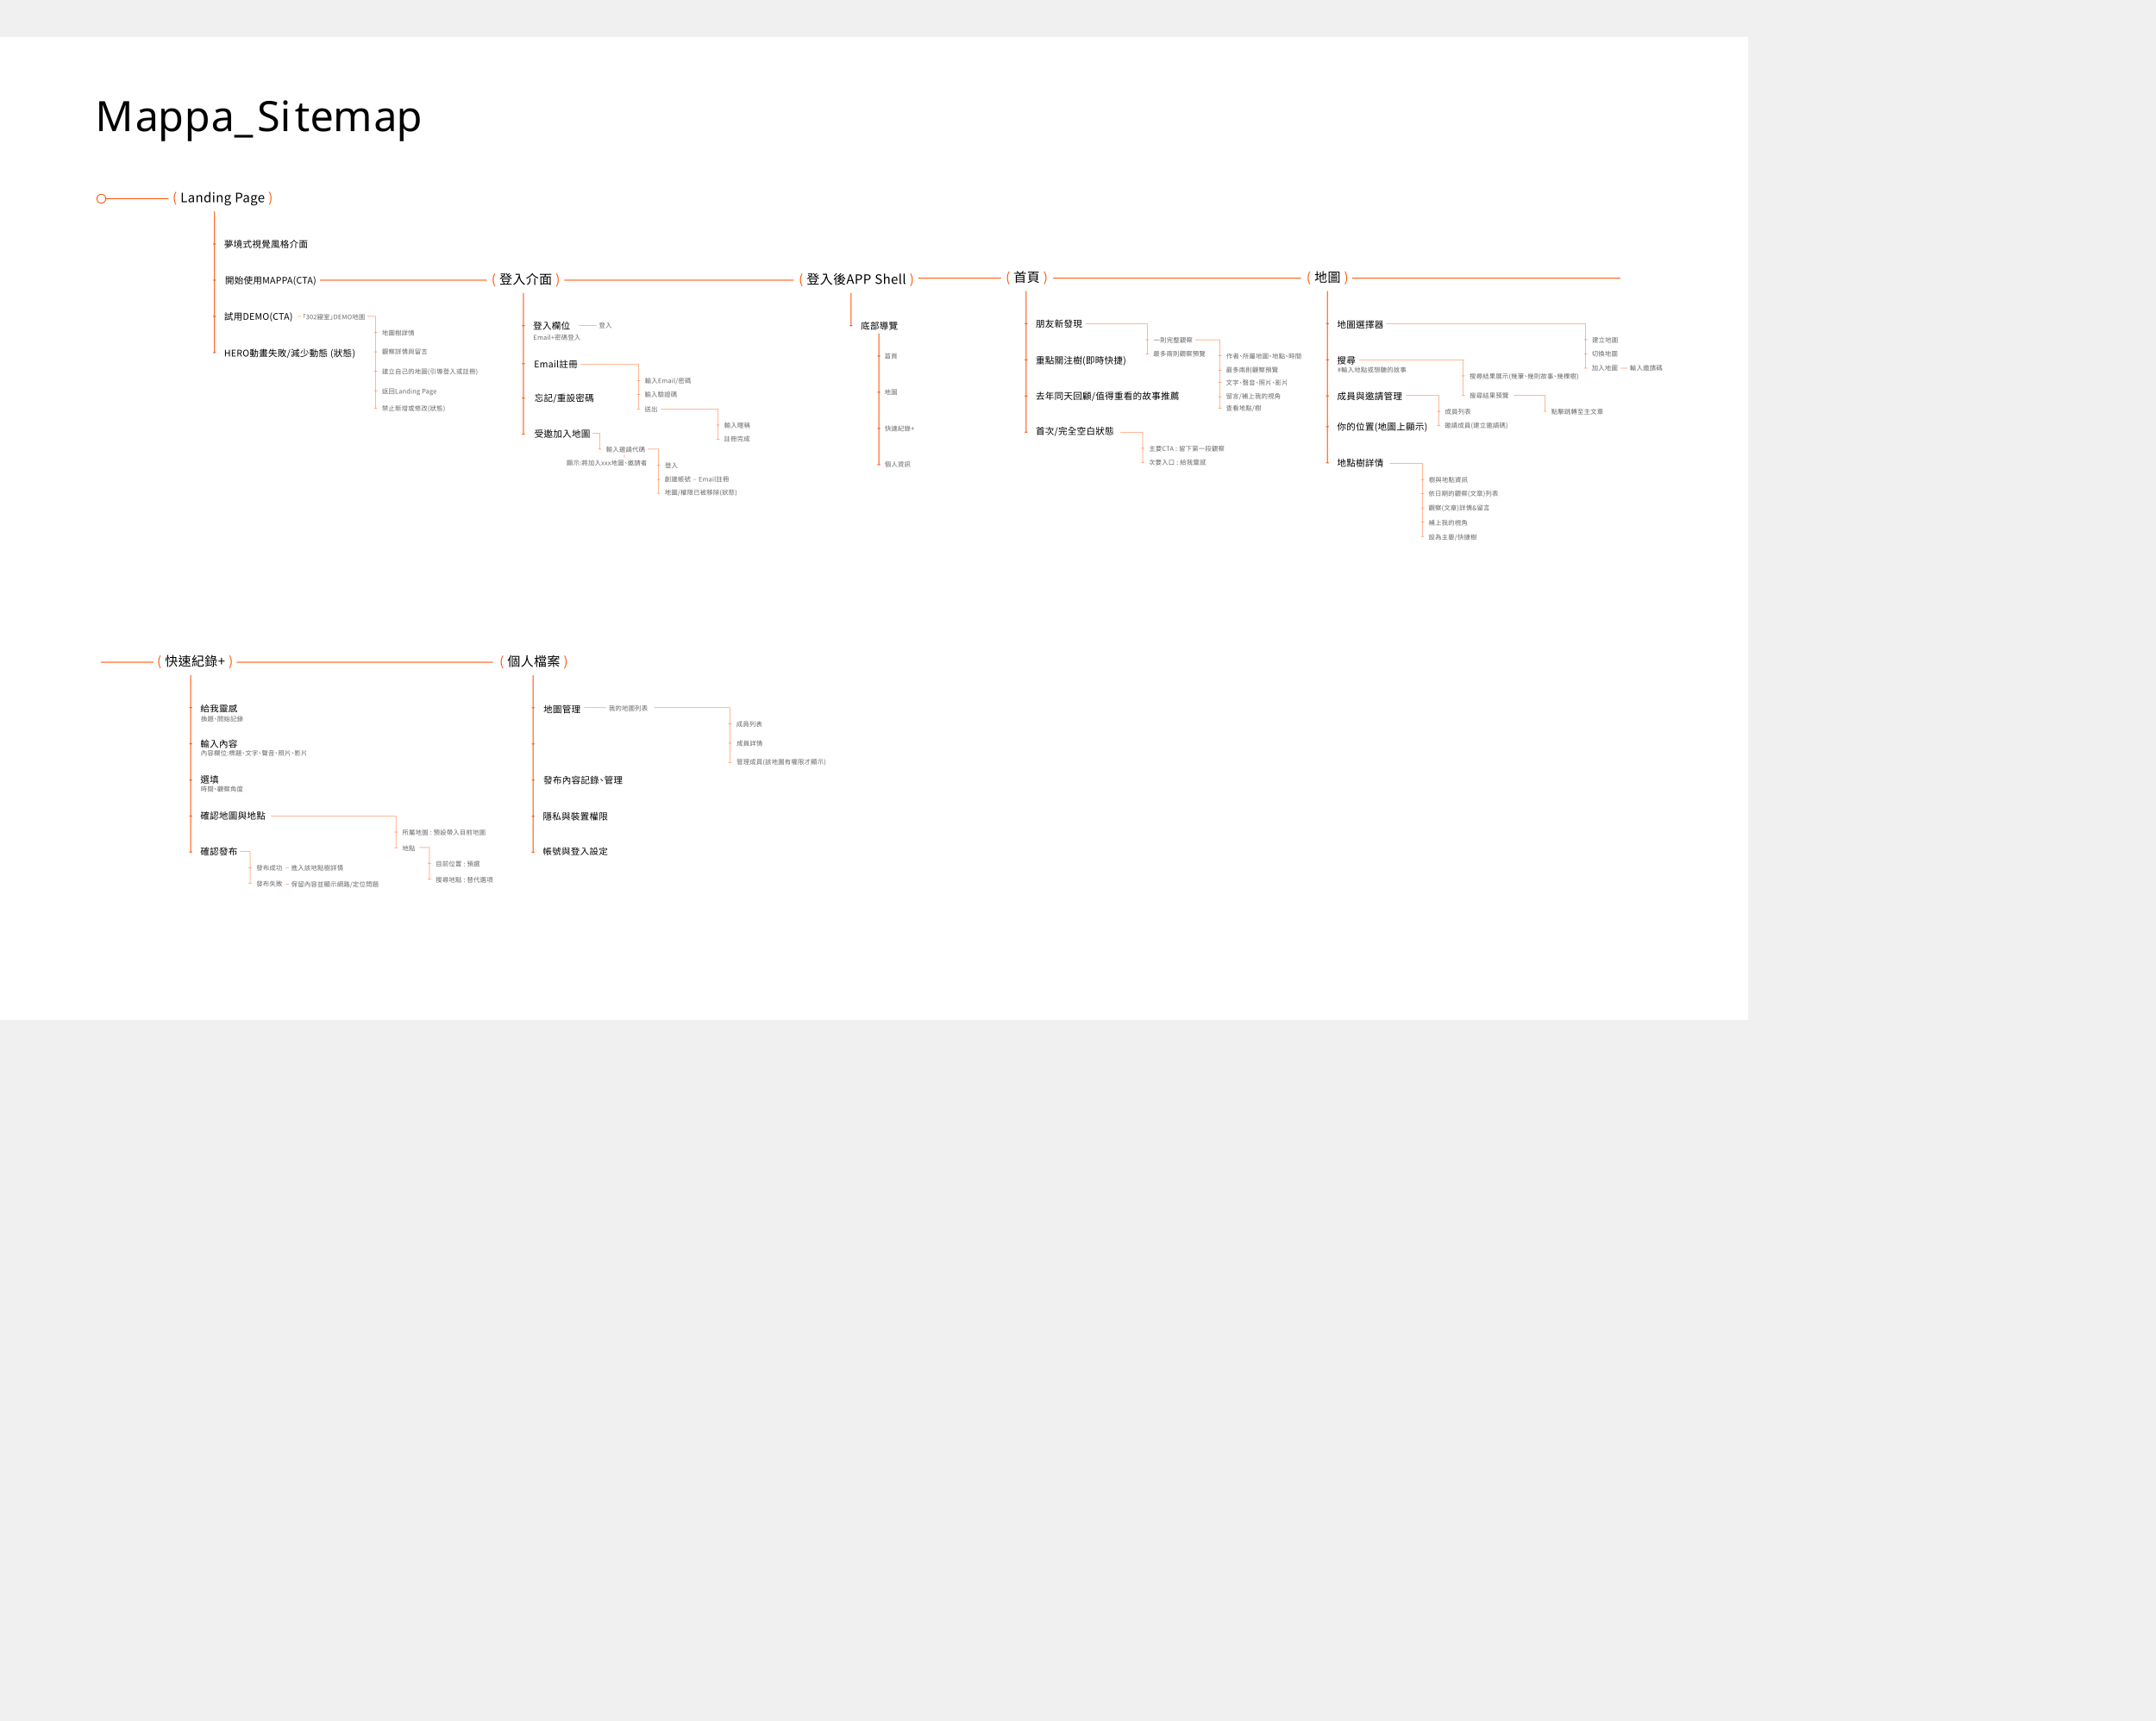
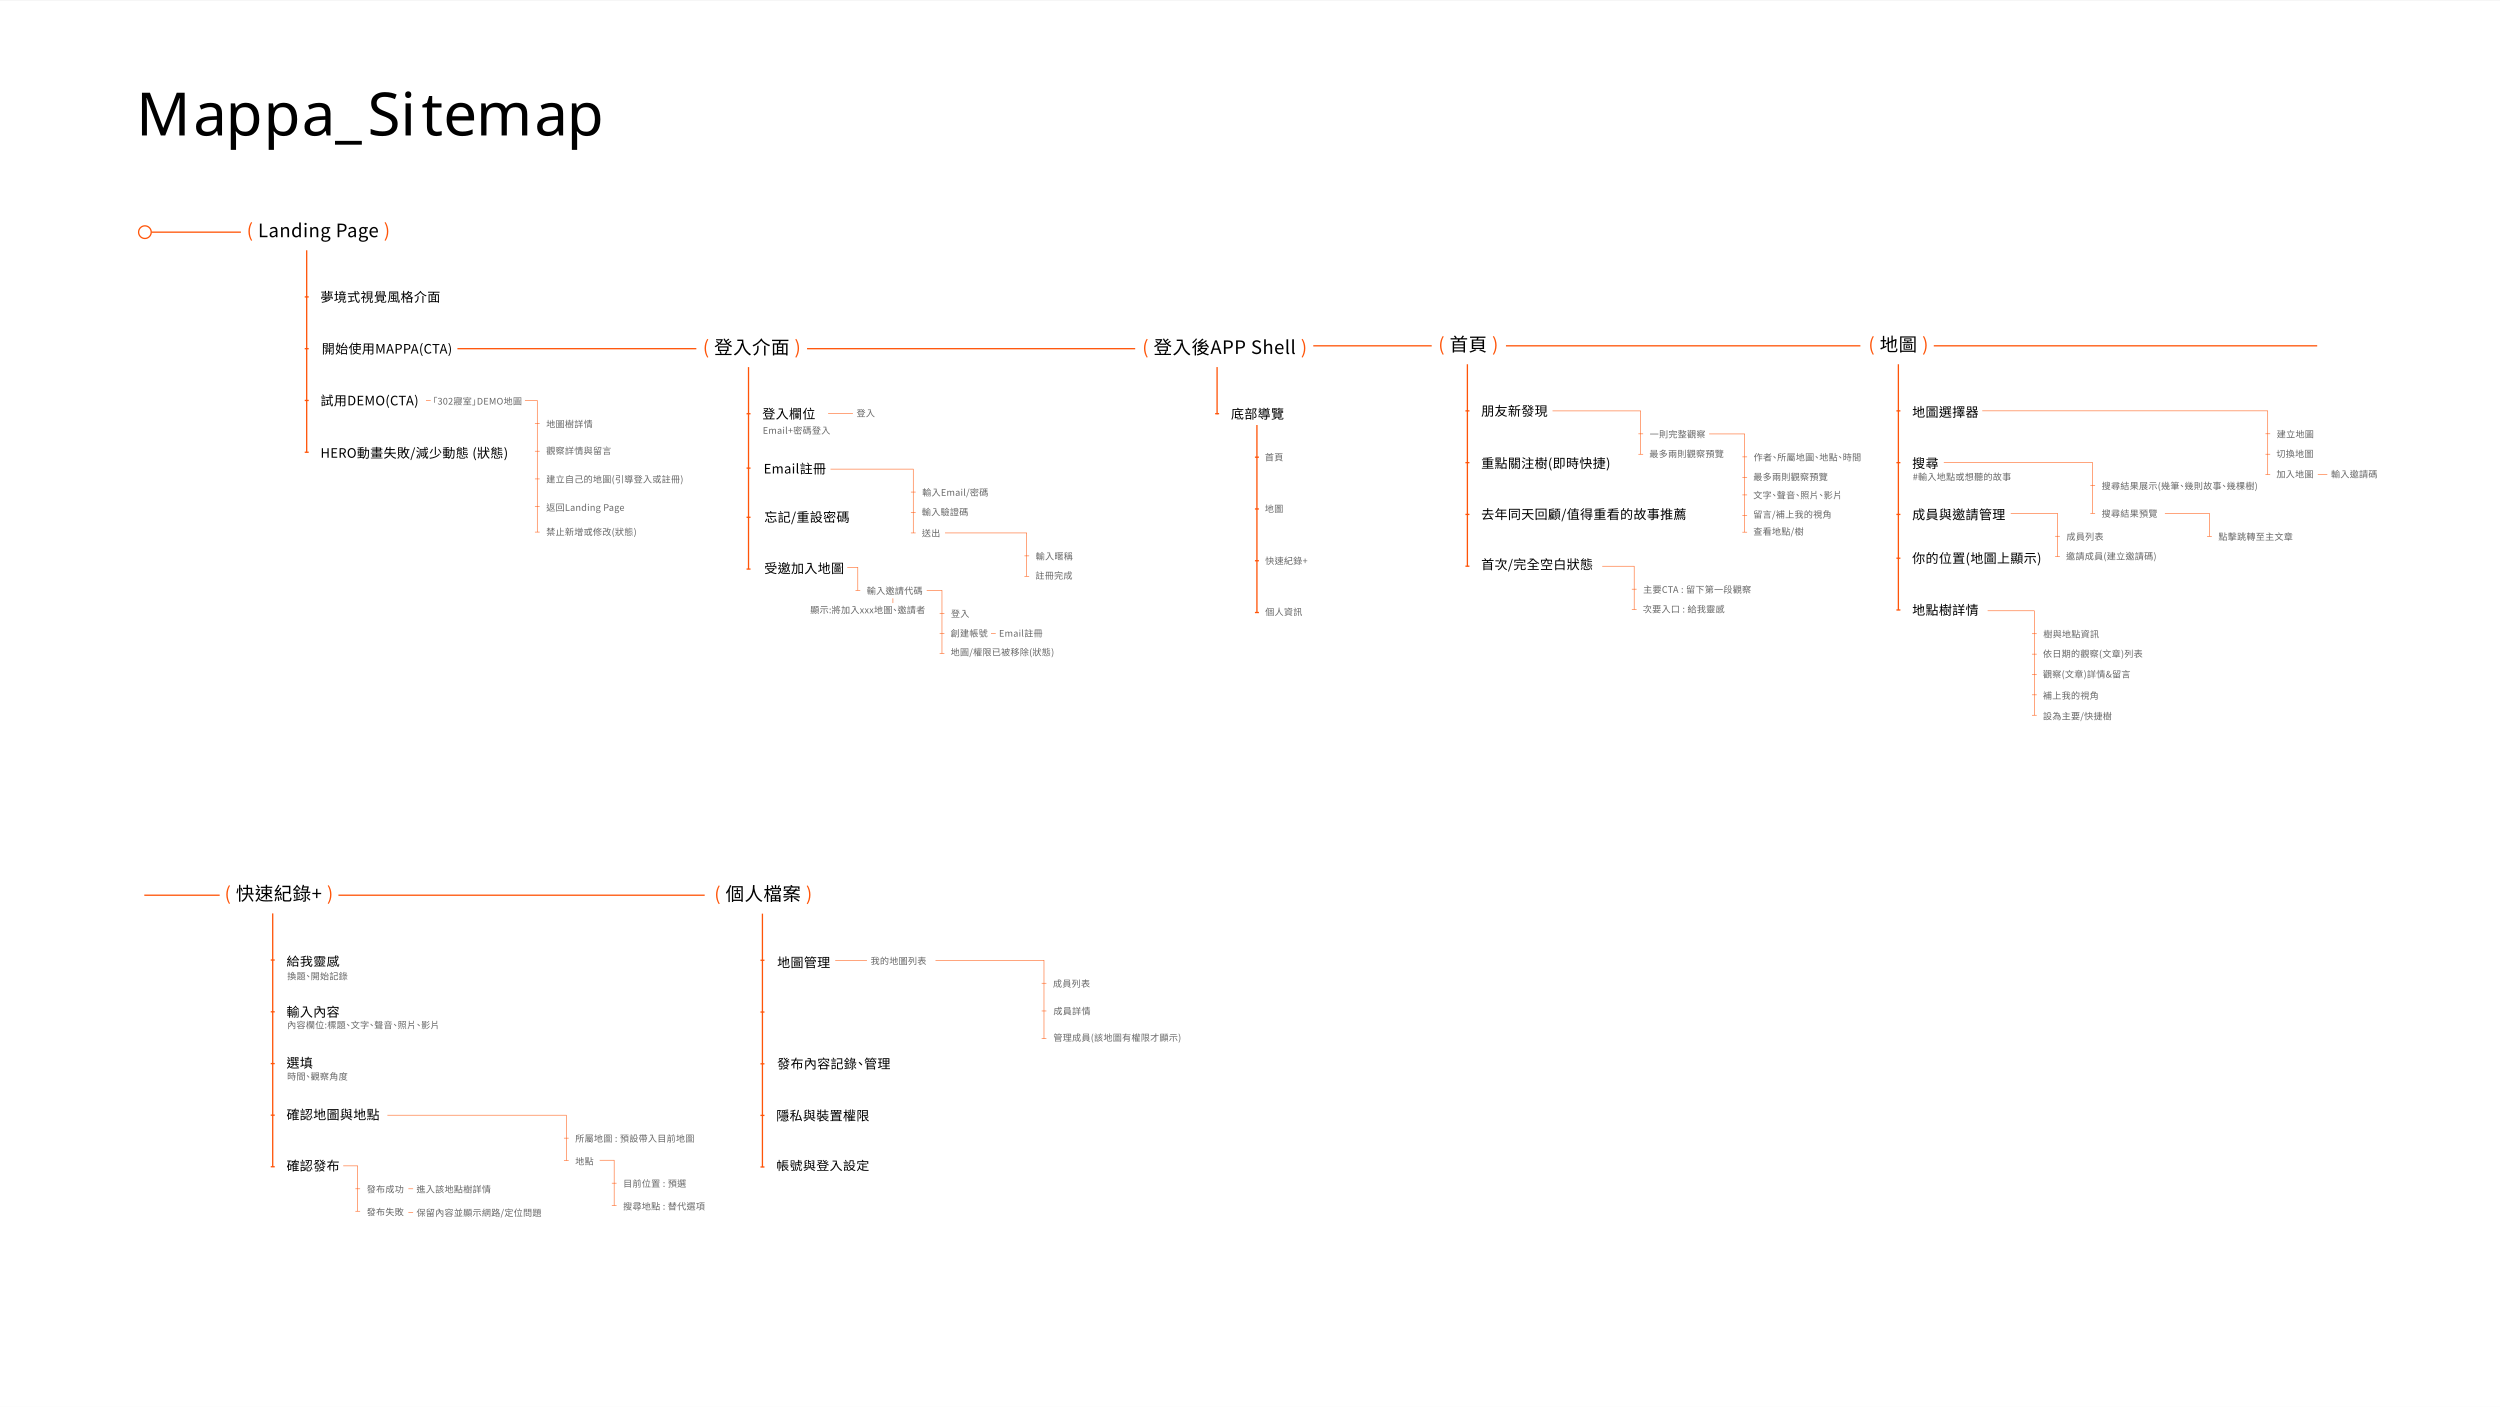
- <svg xmlns="http://www.w3.org/2000/svg" viewBox="0 0 2367.979 1890.383">
+ <svg xmlns="http://www.w3.org/2000/svg" viewBox="0 40 1920 1080">
  <g id="_圖層_2" data-name="圖層 2">
    <rect y="40.447" width="1920" height="1080" fill="#fff" />
  </g>
  <g id="_圖層_1" data-name="圖層 1">
    <text transform="translate(104.556 144.046)" font-family="NotoSerifTC-Regular, 'Noto Serif TC'" font-size="46" font-variation-settings="'wght' 400">
      <tspan x="0" y="0" letter-spacing="-.021em">M</tspan>
      <tspan x="43.884" y="0" letter-spacing="-.016em">a</tspan>
      <tspan x="68.77" y="0" letter-spacing="-.005em">p</tspan>
      <tspan x="97.888" y="0" letter-spacing="0em">p</tspan>
      <tspan x="127.189" y="0">a</tspan>
      <tspan x="152.811" y="0" letter-spacing="-.021em">_</tspan>
      <tspan x="177.743" y="0" letter-spacing="0em">Si</tspan>
      <tspan x="219.095" y="0" letter-spacing="0em">t</tspan>
      <tspan x="235.931" y="0">e</tspan>
      <tspan x="261.093" y="0" letter-spacing="0em">m</tspan>
      <tspan x="305.851" y="0" letter-spacing="-.016em">a</tspan>
      <tspan x="330.737" y="0">p</tspan>
    </text>
    <line x1="116.372" y1="218.298" x2="185" y2="218.298" fill="none" stroke="#ff5408" stroke-miterlimit="10" />
    <line x1="619.803" y1="307.79" x2="871.825" y2="307.79" fill="none" stroke="#ff5408" stroke-miterlimit="10" />
    <line x1="351.298" y1="307.79" x2="534.787" y2="307.79" fill="none" stroke="#ff5408" stroke-miterlimit="10" />
    <line x1="574.864" y1="321.939" x2="574.864" y2="477.045" fill="none" stroke="#ff5408" stroke-miterlimit="10" />
    <circle cx="111.293" cy="218.298" r="4.851" fill="none" stroke="#ff5408" stroke-miterlimit="10" />
    <text transform="translate(539.804 311.877)" font-family="NotoSansCJKtc-Regular-B5pc-H, 'Noto Sans CJK TC'" font-size="14.185">
      <tspan x="0" y="0" fill="#ff5408" letter-spacing=".025em">( </tspan>
      <tspan x="8.681" y="0" letter-spacing=".025em">登入介面 </tspan>
      <tspan x="70.369" y="0" fill="#ff5408" letter-spacing=".025em">)</tspan>
    </text>
    <text transform="translate(1104.615 309.676)" font-family="NotoSansCJKtc-Regular-B5pc-H, 'Noto Sans CJK TC'" font-size="14.185">
      <tspan x="0" y="0" fill="#ff5408" letter-spacing=".025em">( </tspan>
      <tspan x="8.681" y="0" letter-spacing=".025em">首頁 </tspan>
      <tspan x="41.291" y="0" fill="#ff5408" letter-spacing=".025em">)</tspan>
    </text>
    <line x1="573.353" y1="357.747" x2="576.417" y2="357.747" fill="none" stroke="#ff5408" stroke-miterlimit="10" />
    <text transform="translate(585.457 361.5)" font-family="NotoSansCJKtc-Regular-B5pc-H, 'Noto Sans CJK TC'" font-size="10" letter-spacing=".025em">
      <tspan x="0" y="0">登入欄位 </tspan>
    </text>
    <line x1="573.353" y1="399.513" x2="576.417" y2="399.513" fill="none" stroke="#ff5408" stroke-miterlimit="10" />
    <text transform="translate(586.487 403.63)" font-family="NotoSansCJKtc-Regular-B5pc-H, 'Noto Sans CJK TC'" font-size="10" letter-spacing=".025em">
      <tspan x="0" y="0">Email註冊</tspan>
    </text>
    <line x1="573.353" y1="437.279" x2="576.417" y2="437.279" fill="none" stroke="#ff5408" stroke-miterlimit="10" />
    <text transform="translate(586.977 440.832)" font-family="NotoSansCJKtc-Regular-B5pc-H, 'Noto Sans CJK TC'" font-size="10" letter-spacing=".025em">
      <tspan x="0" y="0">忘記/重設密碼</tspan>
    </text>
    <text transform="translate(586.977 480.15)" font-family="NotoSansCJKtc-Regular-B5pc-H, 'Noto Sans CJK TC'" font-size="10" letter-spacing=".025em">
      <tspan x="0" y="0">受邀加入地圖</tspan>
    </text>
    <text transform="translate(585.787 373.165)" fill="#666" font-family="NotoSansCJKtc-Regular-B5pc-H, 'Noto Sans CJK TC'" font-size="7" letter-spacing=".025em">
      <tspan x="0" y="0">Email+密碼登入</tspan>
    </text>
    <line x1="573.353" y1="477.045" x2="576.417" y2="477.045" fill="none" stroke="#ff5408" stroke-miterlimit="10" />
    <text transform="translate(328.952 350.721)" fill="#666" font-family="NotoSansCJKtc-Regular-B5pc-H, 'Noto Sans CJK TC'" font-size="7">
      <tspan x="0" y="0" letter-spacing=".006em">「</tspan>
      <tspan x="7.042" y="0" letter-spacing=".025em">302寢</tspan>
      <tspan x="26.396" y="0" letter-spacing=".006em">室</tspan>
      <tspan x="33.438" y="0" letter-spacing="-.456em">」</tspan>
      <tspan x="37.247" y="0" letter-spacing=".025em">DEMO地圖</tspan>
    </text>
    <text transform="translate(419.486 368.232)" fill="#666" font-family="NotoSansCJKtc-Regular-B5pc-H, 'Noto Sans CJK TC'" font-size="7" letter-spacing=".025em">
      <tspan x="0" y="0">地圖樹詳情</tspan>
    </text>
    <text transform="translate(419.486 388.769)" fill="#666" font-family="NotoSansCJKtc-Regular-B5pc-H, 'Noto Sans CJK TC'" font-size="7" letter-spacing=".025em">
      <tspan x="0" y="0">觀察詳情與留言</tspan>
    </text>
    <text transform="translate(419.486 410.64)" fill="#666" font-family="NotoSansCJKtc-Regular-B5pc-H, 'Noto Sans CJK TC'" font-size="7" letter-spacing=".025em">
      <tspan x="0" y="0">建立自己的地圖(引導登入或註冊)</tspan>
    </text>
    <text transform="translate(419.486 432.338)" fill="#666" font-family="NotoSansCJKtc-Regular-B5pc-H, 'Noto Sans CJK TC'" font-size="7">
      <tspan x="0" y="0" letter-spacing=".025em">返回Landing </tspan>
      <tspan x="43.82" y="0" letter-spacing="-.023em">P</tspan>
      <tspan x="48.083" y="0" letter-spacing=".025em">a</tspan>
      <tspan x="52.206" y="0" letter-spacing=".01em">g</tspan>
      <tspan x="56.216" y="0" letter-spacing=".025em">e</tspan>
    </text>
    <text transform="translate(419.486 451.104)" fill="#666" font-family="NotoSansCJKtc-Regular-B5pc-H, 'Noto Sans CJK TC'" font-size="7" letter-spacing=".025em">
      <tspan x="0" y="0">禁止新增或修改(狀態)</tspan>
    </text>
    <text transform="translate(622.245 511.025)" fill="#666" font-family="NotoSansCJKtc-Regular-B5pc-H, 'Noto Sans CJK TC'" font-size="7">
      <tspan x="0" y="0" letter-spacing=".025em">顯示:將加入xxx地</tspan>
      <tspan x="56.154" y="0" letter-spacing="-.225em">圖、</tspan>
      <tspan x="67.004" y="0" letter-spacing=".025em">邀請者</tspan>
    </text>
    <text transform="translate(1468.969 408.807)" fill="#666" font-family="NotoSansCJKtc-Regular-B5pc-H, 'Noto Sans CJK TC'" font-size="7" letter-spacing=".025em">
      <tspan x="0" y="0">#輸入地點或想聽的故事</tspan>
    </text>
    <text transform="translate(220.556 792.265)" fill="#666" font-family="NotoSansCJKtc-Regular-B5pc-H, 'Noto Sans CJK TC'" font-size="7">
      <tspan x="0" y="0" letter-spacing=".025em">換</tspan>
      <tspan x="7.175" y="0" letter-spacing="-.225em">題、</tspan>
      <tspan x="18.025" y="0" letter-spacing=".025em">開始記錄</tspan>
    </text>
    <polyline points="403.149 347.556 412.603 347.556 412.603 448.637" fill="none" stroke="#ff5408" stroke-miterlimit="10" stroke-width=".4" />
    <line x1="410.826" y1="386.502" x2="414.464" y2="386.502" fill="none" stroke="#ff5408" stroke-miterlimit="10" stroke-width=".4" />
    <line x1="410.826" y1="365.182" x2="414.464" y2="365.182" fill="none" stroke="#ff5408" stroke-miterlimit="10" stroke-width=".4" />
    <line x1="327.149" y1="347.556" x2="330.787" y2="347.556" fill="none" stroke="#ff5408" stroke-miterlimit="10" stroke-width=".4" />
    <line x1="410.826" y1="429.14" x2="414.464" y2="429.14" fill="none" stroke="#ff5408" stroke-miterlimit="10" stroke-width=".4" />
    <line x1="410.826" y1="448.637" x2="414.464" y2="448.637" fill="none" stroke="#ff5408" stroke-miterlimit="10" stroke-width=".4" />
    <line x1="410.826" y1="407.821" x2="414.464" y2="407.821" fill="none" stroke="#ff5408" stroke-miterlimit="10" stroke-width=".4" />
    <text transform="translate(808.659 797.98)" fill="#666" font-family="NotoSansCJKtc-Regular-B5pc-H, 'Noto Sans CJK TC'" font-size="7" letter-spacing=".025em">
      <tspan x="0" y="0">成員列表</tspan>
    </text>
    <text transform="translate(668.595 780.581)" fill="#666" font-family="NotoSansCJKtc-Regular-B5pc-H, 'Noto Sans CJK TC'" font-size="7" letter-spacing=".025em">
      <tspan x="0" y="0">我的地圖列表</tspan>
    </text>
    <text transform="translate(808.988 819.111)" fill="#666" font-family="NotoSansCJKtc-Regular-B5pc-H, 'Noto Sans CJK TC'" font-size="7" letter-spacing=".025em">
      <tspan x="0" y="0">成員詳情</tspan>
    </text>
    <text transform="translate(808.988 839.481)" fill="#666" font-family="NotoSansCJKtc-Regular-B5pc-H, 'Noto Sans CJK TC'" font-size="7" letter-spacing=".025em">
      <tspan x="0" y="0">管理成員(該地圖有權限才顯示)</tspan>
    </text>
    <polyline points="718.459 777.481 801.776 777.481 801.776 837.746" fill="none" stroke="#ff5408" stroke-miterlimit="10" stroke-width=".4" />
    <line x1="799.999" y1="816.427" x2="803.637" y2="816.427" fill="none" stroke="#ff5408" stroke-miterlimit="10" stroke-width=".4" />
    <line x1="799.999" y1="837.746" x2="803.637" y2="837.746" fill="none" stroke="#ff5408" stroke-miterlimit="10" stroke-width=".4" />
    <line x1="799.999" y1="795.108" x2="803.637" y2="795.108" fill="none" stroke="#ff5408" stroke-miterlimit="10" stroke-width=".4" />
    <text transform="translate(281.592 955.896)" fill="#666" font-family="NotoSansCJKtc-Regular-B5pc-H, 'Noto Sans CJK TC'" font-size="7" letter-spacing=".025em">
      <tspan x="0" y="0">發布成功</tspan>
    </text>
    <text transform="translate(281.592 973.395)" fill="#666" font-family="NotoSansCJKtc-Regular-B5pc-H, 'Noto Sans CJK TC'" font-size="7" letter-spacing=".025em">
      <tspan x="0" y="0">發布失敗</tspan>
    </text>
    <text transform="translate(319.831 955.896)" fill="#666" font-family="NotoSansCJKtc-Regular-B5pc-H, 'Noto Sans CJK TC'" font-size="7" letter-spacing=".025em">
      <tspan x="0" y="0">進入該地點樹詳情</tspan>
    </text>
    <polyline points="263.59 935.397 274.709 935.397 274.709 970.213" fill="none" stroke="#ff5408" stroke-miterlimit="10" stroke-width=".4" />
    <line x1="272.932" y1="953.024" x2="276.57" y2="953.024" fill="none" stroke="#ff5408" stroke-miterlimit="10" stroke-width=".4" />
    <line x1="272.932" y1="970.213" x2="276.57" y2="970.213" fill="none" stroke="#ff5408" stroke-miterlimit="10" stroke-width=".4" />
    <text transform="translate(478.547 951.537)" fill="#666" font-family="NotoSansCJKtc-Regular-B5pc-H, 'Noto Sans CJK TC'" font-size="7" letter-spacing=".025em">
      <tspan x="0" y="0">目前位置 : 預選</tspan>
    </text>
    <text transform="translate(478.547 969.036)" fill="#666" font-family="NotoSansCJKtc-Regular-B5pc-H, 'Noto Sans CJK TC'" font-size="7" letter-spacing=".025em">
      <tspan x="0" y="0">搜尋地點 : 替代選項</tspan>
    </text>
    <polyline points="460.545 931.038 471.664 931.038 471.664 965.854" fill="none" stroke="#ff5408" stroke-miterlimit="10" stroke-width=".4" />
    <line x1="469.887" y1="948.665" x2="473.525" y2="948.665" fill="none" stroke="#ff5408" stroke-miterlimit="10" stroke-width=".4" />
    <line x1="469.887" y1="965.854" x2="473.525" y2="965.854" fill="none" stroke="#ff5408" stroke-miterlimit="10" stroke-width=".4" />
    <text transform="translate(441.768 916.95)" fill="#666" font-family="NotoSansCJKtc-Regular-B5pc-H, 'Noto Sans CJK TC'" font-size="7" letter-spacing=".025em">
      <tspan x="0" y="0">所屬地圖 : 預設帶入目前地圖</tspan>
    </text>
    <text transform="translate(441.768 934.449)" fill="#666" font-family="NotoSansCJKtc-Regular-B5pc-H, 'Noto Sans CJK TC'" font-size="7" letter-spacing=".025em">
      <tspan x="0" y="0">地點</tspan>
    </text>
    <polyline points="297.511 896.451 434.885 896.451 434.885 931.267" fill="none" stroke="#ff5408" stroke-miterlimit="10" stroke-width=".4" />
    <line x1="433.108" y1="914.078" x2="436.747" y2="914.078" fill="none" stroke="#ff5408" stroke-miterlimit="10" stroke-width=".4" />
    <line x1="433.108" y1="931.267" x2="436.747" y2="931.267" fill="none" stroke="#ff5408" stroke-miterlimit="10" stroke-width=".4" />
    <line x1="313.617" y1="953.024" x2="317.255" y2="953.024" fill="none" stroke="#ff5408" stroke-miterlimit="10" stroke-width=".4" />
    <text transform="translate(319.831 973.983)" fill="#666" font-family="NotoSansCJKtc-Regular-B5pc-H, 'Noto Sans CJK TC'" font-size="7" letter-spacing=".025em">
      <tspan x="0" y="0">保留內容並顯示網路/定位問題</tspan>
    </text>
    <line x1="313.617" y1="971.11" x2="317.255" y2="971.11" fill="none" stroke="#ff5408" stroke-miterlimit="10" stroke-width=".4" />
    <line x1="641.45" y1="777.481" x2="665.823" y2="777.481" fill="none" stroke="#ff5408" stroke-miterlimit="10" stroke-width=".4" />
    <text transform="translate(1614.045 415.811)" fill="#666" font-family="NotoSansCJKtc-Regular-B5pc-H, 'Noto Sans CJK TC'" font-size="7">
      <tspan x="0" y="0" letter-spacing=".025em">搜尋結果展示(幾</tspan>
      <tspan x="52.766" y="0" letter-spacing="-.225em">筆、</tspan>
      <tspan x="63.616" y="0" letter-spacing=".025em">幾則故</tspan>
      <tspan x="85.141" y="0" letter-spacing="-.225em">事、</tspan>
      <tspan x="95.991" y="0" letter-spacing=".025em">幾棵樹)</tspan>
    </text>
    <text transform="translate(1614.045 437.021)" fill="#666" font-family="NotoSansCJKtc-Regular-B5pc-H, 'Noto Sans CJK TC'" font-size="7" letter-spacing=".025em">
      <tspan x="0" y="0">搜尋結果預覽</tspan>
    </text>
    <polyline points="1492.84 395.312 1607.162 395.312 1607.162 434.254" fill="none" stroke="#ff5408" stroke-miterlimit="10" stroke-width=".4" />
    <line x1="1605.385" y1="434.258" x2="1609.023" y2="434.258" fill="none" stroke="#ff5408" stroke-miterlimit="10" stroke-width=".4" />
    <line x1="1605.385" y1="412.939" x2="1609.023" y2="412.939" fill="none" stroke="#ff5408" stroke-miterlimit="10" stroke-width=".4" />
    <text transform="translate(220.496 829.828)" fill="#666" font-family="NotoSansCJKtc-Regular-B5pc-H, 'Noto Sans CJK TC'" font-size="7">
      <tspan x="0" y="0" letter-spacing=".025em">內容欄位:標</tspan>
      <tspan x="37.996" y="0" letter-spacing="-.225em">題、</tspan>
      <tspan x="48.846" y="0" letter-spacing=".025em">文</tspan>
      <tspan x="56.021" y="0" letter-spacing="-.225em">字、</tspan>
      <tspan x="66.871" y="0" letter-spacing=".025em">聲</tspan>
      <tspan x="74.046" y="0" letter-spacing="-.225em">音、</tspan>
      <tspan x="84.896" y="0" letter-spacing=".025em">照</tspan>
      <tspan x="92.071" y="0" letter-spacing="-.225em">片、</tspan>
      <tspan x="102.921" y="0" letter-spacing=".025em">影片</tspan>
    </text>
    <text transform="translate(220.496 869.296)" fill="#666" font-family="NotoSansCJKtc-Regular-B5pc-H, 'Noto Sans CJK TC'" font-size="7">
      <tspan x="0" y="0" letter-spacing=".025em">時</tspan>
      <tspan x="7.175" y="0" letter-spacing="-.225em">間、</tspan>
      <tspan x="18.025" y="0" letter-spacing=".025em">觀察角度</tspan>
    </text>
    <text transform="translate(1703.689 454.753)" fill="#666" font-family="NotoSansCJKtc-Regular-B5pc-H, 'Noto Sans CJK TC'" font-size="7" letter-spacing=".025em">
      <tspan x="0" y="0">點擊跳轉至主文章</tspan>
    </text>
    <polyline points="1662.642 434.254 1696.806 434.254 1696.806 451.88" fill="none" stroke="#ff5408" stroke-miterlimit="10" stroke-width=".4" />
    <line x1="1695.029" y1="451.88" x2="1698.668" y2="451.88" fill="none" stroke="#ff5408" stroke-miterlimit="10" stroke-width=".4" />
    <text transform="translate(1586.993 454.694)" fill="#666" font-family="NotoSansCJKtc-Regular-B5pc-H, 'Noto Sans CJK TC'" font-size="7" letter-spacing=".025em">
      <tspan x="0" y="0">成員列表</tspan>
    </text>
    <text transform="translate(1586.727 469.758)" fill="#666" font-family="NotoSansCJKtc-Regular-B5pc-H, 'Noto Sans CJK TC'" font-size="7" letter-spacing=".025em">
      <tspan x="0" y="0">邀請成員(建立邀請碼)</tspan>
    </text>
    <polyline points="1544.26 434.195 1580.11 434.195 1580.11 467.461" fill="none" stroke="#ff5408" stroke-miterlimit="10" stroke-width=".4" />
    <line x1="1578.333" y1="451.822" x2="1581.971" y2="451.822" fill="none" stroke="#ff5408" stroke-miterlimit="10" stroke-width=".4" />
    <line x1="1578.333" y1="467.461" x2="1581.971" y2="467.461" fill="none" stroke="#ff5408" stroke-miterlimit="10" stroke-width=".4" />
    <text transform="translate(1748.522 376.045)" fill="#666" font-family="NotoSansCJKtc-Regular-B5pc-H, 'Noto Sans CJK TC'" font-size="7" letter-spacing=".025em">
      <tspan x="0" y="0">建立地圖</tspan>
    </text>
    <text transform="translate(1748.256 391.109)" fill="#666" font-family="NotoSansCJKtc-Regular-B5pc-H, 'Noto Sans CJK TC'" font-size="7" letter-spacing=".025em">
      <tspan x="0" y="0">切換地圖</tspan>
    </text>
    <text transform="translate(1748.256 406.753)" fill="#666" font-family="NotoSansCJKtc-Regular-B5pc-H, 'Noto Sans CJK TC'" font-size="7" letter-spacing=".025em">
      <tspan x="0" y="0">加入地圖</tspan>
    </text>
    <text transform="translate(1790.214 406.753)" fill="#666" font-family="NotoSansCJKtc-Regular-B5pc-H, 'Noto Sans CJK TC'" font-size="7" letter-spacing=".025em">
      <tspan x="0" y="0">輸入邀請碼</tspan>
    </text>
    <polyline points="1522.362 355.546 1741.639 355.546 1741.639 404.451" fill="none" stroke="#ff5408" stroke-miterlimit="10" stroke-width=".4" />
    <line x1="1739.862" y1="373.173" x2="1743.5" y2="373.173" fill="none" stroke="#ff5408" stroke-miterlimit="10" stroke-width=".4" />
    <line x1="1739.862" y1="388.812" x2="1743.5" y2="388.812" fill="none" stroke="#ff5408" stroke-miterlimit="10" stroke-width=".4" />
    <line x1="1739.862" y1="404.451" x2="1743.5" y2="404.451" fill="none" stroke="#ff5408" stroke-miterlimit="10" stroke-width=".4" />
    <line x1="1780.064" y1="404.451" x2="1787.383" y2="404.451" fill="none" stroke="#ff5408" stroke-miterlimit="10" stroke-width=".4" />
    <text transform="translate(1569.23 529.6)" fill="#666" font-family="NotoSansCJKtc-Regular-B5pc-H, 'Noto Sans CJK TC'" font-size="7" letter-spacing=".025em">
      <tspan x="0" y="0">樹與地點資訊</tspan>
    </text>
    <text transform="translate(1568.965 544.664)" fill="#666" font-family="NotoSansCJKtc-Regular-B5pc-H, 'Noto Sans CJK TC'" font-size="7" letter-spacing=".025em">
      <tspan x="0" y="0">依日期的觀察(文章)列表</tspan>
    </text>
    <text transform="translate(1568.965 560.397)" fill="#666" font-family="NotoSansCJKtc-Regular-B5pc-H, 'Noto Sans CJK TC'" font-size="7" letter-spacing=".025em">
      <tspan x="0" y="0">觀察(文章)詳情&amp;留言</tspan>
    </text>
    <text transform="translate(1568.965 576.771)" fill="#666" font-family="NotoSansCJKtc-Regular-B5pc-H, 'Noto Sans CJK TC'" font-size="7" letter-spacing=".025em">
      <tspan x="0" y="0">補上我的視角</tspan>
    </text>
    <text transform="translate(1568.965 592.567)" fill="#666" font-family="NotoSansCJKtc-Regular-B5pc-H, 'Noto Sans CJK TC'" font-size="7" letter-spacing=".025em">
      <tspan x="0" y="0">設為主要/快捷樹</tspan>
    </text>
    <polyline points="1526.498 509.101 1562.347 509.101 1562.347 589.284" fill="none" stroke="#ff5408" stroke-miterlimit="10" stroke-width=".4" />
    <line x1="1560.57" y1="526.728" x2="1564.209" y2="526.728" fill="none" stroke="#ff5408" stroke-miterlimit="10" stroke-width=".4" />
    <line x1="1560.57" y1="542.367" x2="1564.209" y2="542.367" fill="none" stroke="#ff5408" stroke-miterlimit="10" stroke-width=".4" />
    <line x1="1560.57" y1="558.006" x2="1564.209" y2="558.006" fill="none" stroke="#ff5408" stroke-miterlimit="10" stroke-width=".4" />
    <line x1="1560.57" y1="573.645" x2="1564.209" y2="573.645" fill="none" stroke="#ff5408" stroke-miterlimit="10" stroke-width=".4" />
    <line x1="1560.57" y1="589.284" x2="1564.209" y2="589.284" fill="none" stroke="#ff5408" stroke-miterlimit="10" stroke-width=".4" />
    <text transform="translate(1266.942 376.078)" fill="#666" font-family="NotoSansCJKtc-Regular-B5pc-H, 'Noto Sans CJK TC'" font-size="7" letter-spacing=".025em">
      <tspan x="0" y="0">一則完整觀察</tspan>
    </text>
    <text transform="translate(1266.676 391.142)" fill="#666" font-family="NotoSansCJKtc-Regular-B5pc-H, 'Noto Sans CJK TC'" font-size="7" letter-spacing=".025em">
      <tspan x="0" y="0">最多兩則觀察預覽</tspan>
    </text>
    <polyline points="1192.335 355.579 1260.059 355.579 1260.059 388.845" fill="none" stroke="#ff5408" stroke-miterlimit="10" stroke-width=".4" />
    <line x1="1258.282" y1="373.206" x2="1261.92" y2="373.206" fill="none" stroke="#ff5408" stroke-miterlimit="10" stroke-width=".4" />
    <line x1="1258.282" y1="388.845" x2="1261.92" y2="388.845" fill="none" stroke="#ff5408" stroke-miterlimit="10" stroke-width=".4" />
    <text transform="translate(1261.92 495.343)" fill="#666" font-family="NotoSansCJKtc-Regular-B5pc-H, 'Noto Sans CJK TC'" font-size="7">
      <tspan x="0" y="0" letter-spacing=".025em">主要</tspan>
      <tspan x="14.35" y="0" letter-spacing=".005em">C</tspan>
      <tspan x="18.851" y="0" letter-spacing="-.02em">T</tspan>
      <tspan x="22.904" y="0" letter-spacing=".025em">A : 留下第一段觀察</tspan>
    </text>
    <text transform="translate(1261.655 510.407)" fill="#666" font-family="NotoSansCJKtc-Regular-B5pc-H, 'Noto Sans CJK TC'" font-size="7" letter-spacing=".025em">
      <tspan x="0" y="0">次要入口 : 給我靈感</tspan>
    </text>
    <polyline points="1230.51 474.844 1255.037 474.844 1255.037 508.11" fill="none" stroke="#ff5408" stroke-miterlimit="10" stroke-width=".4" />
    <line x1="1253.26" y1="492.471" x2="1256.899" y2="492.471" fill="none" stroke="#ff5408" stroke-miterlimit="10" stroke-width=".4" />
    <line x1="1253.26" y1="508.11" x2="1256.899" y2="508.11" fill="none" stroke="#ff5408" stroke-miterlimit="10" stroke-width=".4" />
    <text transform="translate(708.243 420.772)" fill="#666" font-family="NotoSansCJKtc-Regular-B5pc-H, 'Noto Sans CJK TC'" font-size="7" letter-spacing=".025em">
      <tspan x="0" y="0">輸入Email/密碼</tspan>
    </text>
    <text transform="translate(657.788 359.9)" fill="#666" font-family="NotoSansCJKtc-Regular-B5pc-H, 'Noto Sans CJK TC'" font-size="7" letter-spacing=".025em">
      <tspan x="0" y="0">登入</tspan>
    </text>
    <text transform="translate(707.978 435.836)" fill="#666" font-family="NotoSansCJKtc-Regular-B5pc-H, 'Noto Sans CJK TC'" font-size="7" letter-spacing=".025em">
      <tspan x="0" y="0">輸入驗證碼</tspan>
    </text>
    <text transform="translate(707.978 452.045)" fill="#666" font-family="NotoSansCJKtc-Regular-B5pc-H, 'Noto Sans CJK TC'" font-size="7" letter-spacing=".025em">
      <tspan x="0" y="0">送出</tspan>
    </text>
    <polyline points="637.803 400.273 701.36 400.273 701.36 449.298" fill="none" stroke="#ff5408" stroke-miterlimit="10" stroke-width=".4" />
    <line x1="699.583" y1="417.9" x2="703.222" y2="417.9" fill="none" stroke="#ff5408" stroke-miterlimit="10" stroke-width=".4" />
    <line x1="635.984" y1="357.747" x2="655.043" y2="357.747" fill="none" stroke="#ff5408" stroke-miterlimit="10" stroke-width=".4" />
    <line x1="699.583" y1="433.539" x2="703.222" y2="433.539" fill="none" stroke="#ff5408" stroke-miterlimit="10" stroke-width=".4" />
    <line x1="699.583" y1="449.298" x2="703.222" y2="449.298" fill="none" stroke="#ff5408" stroke-miterlimit="10" stroke-width=".4" />
    <text transform="translate(795.409 469.797)" fill="#666" font-family="NotoSansCJKtc-Regular-B5pc-H, 'Noto Sans CJK TC'" font-size="7" letter-spacing=".025em">
      <tspan x="0" y="0">輸入暱稱</tspan>
    </text>
    <text transform="translate(971.406 393.738)" fill="#666" font-family="NotoSansCJKtc-Regular-B5pc-H, 'Noto Sans CJK TC'" font-size="7" letter-spacing=".025em">
      <tspan x="0" y="0">首頁</tspan>
    </text>
    <text transform="translate(971.406 433.291)" fill="#666" font-family="NotoSansCJKtc-Regular-B5pc-H, 'Noto Sans CJK TC'" font-size="7" letter-spacing=".025em">
      <tspan x="0" y="0">地圖</tspan>
    </text>
    <text transform="translate(971.666 473.291)" fill="#666" font-family="NotoSansCJKtc-Regular-B5pc-H, 'Noto Sans CJK TC'" font-size="7" letter-spacing=".025em">
      <tspan x="0" y="0">快速紀錄+</tspan>
    </text>
    <text transform="translate(971.666 512.514)" fill="#666" font-family="NotoSansCJKtc-Regular-B5pc-H, 'Noto Sans CJK TC'" font-size="7" letter-spacing=".025em">
      <tspan x="0" y="0">個人資訊</tspan>
    </text>
    <text transform="translate(795.143 484.585)" fill="#666" font-family="NotoSansCJKtc-Regular-B5pc-H, 'Noto Sans CJK TC'" font-size="7" letter-spacing=".025em">
      <tspan x="0" y="0">註冊完成</tspan>
    </text>
    <polyline points="725.766 449.298 788.525 449.298 788.525 482.564" fill="none" stroke="#ff5408" stroke-miterlimit="10" stroke-width=".4" />
    <line x1="786.748" y1="466.925" x2="790.387" y2="466.925" fill="none" stroke="#ff5408" stroke-miterlimit="10" stroke-width=".4" />
    <line x1="786.748" y1="482.564" x2="790.387" y2="482.564" fill="none" stroke="#ff5408" stroke-miterlimit="10" stroke-width=".4" />
    <text transform="translate(730.315 513.897)" fill="#666" font-family="NotoSansCJKtc-Regular-B5pc-H, 'Noto Sans CJK TC'" font-size="7" letter-spacing=".025em">
      <tspan x="0" y="0">登入</tspan>
    </text>
    <text transform="translate(730.049 528.961)" fill="#666" font-family="NotoSansCJKtc-Regular-B5pc-H, 'Noto Sans CJK TC'" font-size="7" letter-spacing=".025em">
      <tspan x="0" y="0">創建帳號</tspan>
    </text>
    <text transform="translate(730.049 543.45)" fill="#666" font-family="NotoSansCJKtc-Regular-B5pc-H, 'Noto Sans CJK TC'" font-size="7" letter-spacing=".025em">
      <tspan x="0" y="0">地圖/權限已被移除(狀態)</tspan>
    </text>
    <text transform="translate(767.213 528.961)" fill="#666" font-family="NotoSansCJKtc-Regular-B5pc-H, 'Noto Sans CJK TC'" font-size="7" letter-spacing=".025em">
      <tspan x="0" y="0">Email註冊</tspan>
    </text>
    <polyline points="711.723 493.398 723.432 493.398 723.432 541.915" fill="none" stroke="#ff5408" stroke-miterlimit="10" stroke-width=".4" />
    <line x1="721.655" y1="511.025" x2="725.293" y2="511.025" fill="none" stroke="#ff5408" stroke-miterlimit="10" stroke-width=".4" />
    <line x1="685.76" y1="499.5" x2="685.76" y2="503.138" fill="none" stroke="#ff5408" stroke-miterlimit="10" stroke-width=".4" />
    <line x1="721.655" y1="526.664" x2="725.293" y2="526.664" fill="none" stroke="#ff5408" stroke-miterlimit="10" stroke-width=".4" />
    <line x1="721.655" y1="541.915" x2="725.293" y2="541.915" fill="none" stroke="#ff5408" stroke-miterlimit="10" stroke-width=".4" />
    <line x1="761.095" y1="526.664" x2="764.734" y2="526.664" fill="none" stroke="#ff5408" stroke-miterlimit="10" stroke-width=".4" />
    <text transform="translate(665.694 496.271)" fill="#666" font-family="NotoSansCJKtc-Regular-B5pc-H, 'Noto Sans CJK TC'" font-size="7" letter-spacing=".025em">
      <tspan x="0" y="0">輸入邀請代碼</tspan>
    </text>
    <polyline points="650.702 475.772 658.811 475.772 658.811 493.398" fill="none" stroke="#ff5408" stroke-miterlimit="10" stroke-width=".4" />
    <line x1="657.034" y1="493.398" x2="660.672" y2="493.398" fill="none" stroke="#ff5408" stroke-miterlimit="10" stroke-width=".4" />
    <text transform="translate(1346.785 393.767)" fill="#666" font-family="NotoSansCJKtc-Regular-B5pc-H, 'Noto Sans CJK TC'" font-size="7">
      <tspan x="0" y="0" letter-spacing=".025em">作</tspan>
      <tspan x="7.175" y="0" letter-spacing="-.225em">者、</tspan>
      <tspan x="18.025" y="0" letter-spacing=".025em">所屬地</tspan>
      <tspan x="39.55" y="0" letter-spacing="-.225em">圖、</tspan>
      <tspan x="50.4" y="0" letter-spacing=".025em">地</tspan>
      <tspan x="57.575" y="0" letter-spacing="-.225em">點、</tspan>
      <tspan x="68.425" y="0" letter-spacing=".025em">時間</tspan>
    </text>
    <text transform="translate(1346.519 408.831)" fill="#666" font-family="NotoSansCJKtc-Regular-B5pc-H, 'Noto Sans CJK TC'" font-size="7" letter-spacing=".025em">
      <tspan x="0" y="0">最多兩則觀察預覽</tspan>
    </text>
    <text transform="translate(1346.519 422.879)" fill="#666" font-family="NotoSansCJKtc-Regular-B5pc-H, 'Noto Sans CJK TC'" font-size="7">
      <tspan x="0" y="0" letter-spacing=".025em">文</tspan>
      <tspan x="7.175" y="0" letter-spacing="-.225em">字、</tspan>
      <tspan x="18.025" y="0" letter-spacing=".025em">聲</tspan>
      <tspan x="25.2" y="0" letter-spacing="-.225em">音、</tspan>
      <tspan x="36.05" y="0" letter-spacing=".025em">照</tspan>
      <tspan x="43.225" y="0" letter-spacing="-.225em">片、</tspan>
      <tspan x="54.075" y="0" letter-spacing=".025em">影片</tspan>
    </text>
    <text transform="translate(1346.519 437.687)" fill="#666" font-family="NotoSansCJKtc-Regular-B5pc-H, 'Noto Sans CJK TC'" font-size="7" letter-spacing=".025em">
      <tspan x="0" y="0">留言/補上我的視角</tspan>
    </text>
    <text transform="translate(1346.519 450.775)" fill="#666" font-family="NotoSansCJKtc-Regular-B5pc-H, 'Noto Sans CJK TC'" font-size="7" letter-spacing=".025em">
      <tspan x="0" y="0">查看地點/樹</tspan>
    </text>
    <polyline points="1312.605 373.268 1339.902 373.268 1339.902 448.695" fill="none" stroke="#ff5408" stroke-miterlimit="10" stroke-width=".4" />
    <line x1="1338.125" y1="390.895" x2="1341.763" y2="390.895" fill="none" stroke="#ff5408" stroke-miterlimit="10" stroke-width=".4" />
    <line x1="1338.125" y1="406.534" x2="1341.763" y2="406.534" fill="none" stroke="#ff5408" stroke-miterlimit="10" stroke-width=".4" />
    <line x1="1338.125" y1="420.099" x2="1341.763" y2="420.099" fill="none" stroke="#ff5408" stroke-miterlimit="10" stroke-width=".4" />
    <line x1="1338.125" y1="435.738" x2="1341.763" y2="435.738" fill="none" stroke="#ff5408" stroke-miterlimit="10" stroke-width=".4" />
    <line x1="1338.125" y1="448.695" x2="1341.763" y2="448.695" fill="none" stroke="#ff5408" stroke-miterlimit="10" stroke-width=".4" />
    <line x1="235.536" y1="232.215" x2="235.536" y2="387.321" fill="none" stroke="#ff5408" stroke-miterlimit="10" />
    <text transform="translate(189.476 222.153)" font-family="NotoSansCJKtc-Regular-B5pc-H, 'Noto Sans CJK TC'" font-size="14.185">
      <tspan x="0" y="0" fill="#ff5408" letter-spacing=".025em">( </tspan>
      <tspan x="8.681" y="0" letter-spacing=".025em">Landing </tspan>
      <tspan x="68.397" y="0" letter-spacing="-.023em">P</tspan>
      <tspan x="77.035" y="0" letter-spacing=".025em">a</tspan>
      <tspan x="85.39" y="0" letter-spacing=".01em">g</tspan>
      <tspan x="93.518" y="0" letter-spacing=".025em">e </tspan>
      <tspan x="105.262" y="0" fill="#ff5408" letter-spacing=".025em">)</tspan>
    </text>
    <line x1="234.025" y1="268.024" x2="237.089" y2="268.024" fill="none" stroke="#ff5408" stroke-miterlimit="10" />
    <text transform="translate(246.129 271.777)" font-family="NotoSansCJKtc-Regular-B5pc-H, 'Noto Sans CJK TC'" font-size="10" letter-spacing=".025em">
      <tspan x="0" y="0">夢境式視覺風格介面</tspan>
    </text>
    <line x1="234.025" y1="307.79" x2="237.089" y2="307.79" fill="none" stroke="#ff5408" stroke-miterlimit="10" />
    <text transform="translate(247.129 311.543)" font-family="NotoSansCJKtc-Regular-B5pc-H, 'Noto Sans CJK TC'" font-size="10">
      <tspan x="0" y="0" letter-spacing=".025em">開始使用MAP</tspan>
      <tspan x="62.26" y="0" letter-spacing="-.031em">P</tspan>
      <tspan x="68.27" y="0" letter-spacing=".025em">A(</tspan>
      <tspan x="78.22" y="0" letter-spacing=".005em">C</tspan>
      <tspan x="84.649" y="0" letter-spacing="-.02em">T</tspan>
      <tspan x="90.439" y="0" letter-spacing=".025em">A)</tspan>
    </text>
    <line x1="234.025" y1="347.556" x2="237.089" y2="347.556" fill="none" stroke="#ff5408" stroke-miterlimit="10" />
    <text transform="translate(246.129 351.309)" font-family="NotoSansCJKtc-Regular-B5pc-H, 'Noto Sans CJK TC'" font-size="10">
      <tspan x="0" y="0" letter-spacing=".025em">試用DEMO(</tspan>
      <tspan x="53.42" y="0" letter-spacing=".005em">C</tspan>
      <tspan x="59.85" y="0" letter-spacing="-.02em">T</tspan>
      <tspan x="65.64" y="0" letter-spacing=".025em">A)</tspan>
    </text>
    <line x1="234.025" y1="387.321" x2="237.089" y2="387.321" fill="none" stroke="#ff5408" stroke-miterlimit="10" />
    <text transform="translate(246.129 391.556)" font-family="NotoSansCJKtc-Regular-B5pc-H, 'Noto Sans CJK TC'" font-size="10" letter-spacing=".025em">
      <tspan x="0" y="0">HERO動畫失敗/減少動態 (狀態)</tspan>
    </text>
    <line x1="1126.956" y1="319.737" x2="1126.956" y2="474.844" fill="none" stroke="#ff5408" stroke-miterlimit="10" />
    <line x1="1156.574" y1="305.589" x2="1428.776" y2="305.589" fill="none" stroke="#ff5408" stroke-miterlimit="10" />
    <line x1="1008.592" y1="305.589" x2="1099.553" y2="305.589" fill="none" stroke="#ff5408" stroke-miterlimit="10" />
    <text transform="translate(1434.922 309.676)" font-family="NotoSansCJKtc-Regular-B5pc-H, 'Noto Sans CJK TC'" font-size="14.185">
      <tspan x="0" y="0" fill="#ff5408" letter-spacing=".025em">( </tspan>
      <tspan x="8.681" y="0" letter-spacing=".025em">地圖 </tspan>
      <tspan x="41.291" y="0" fill="#ff5408" letter-spacing=".025em">)</tspan>
    </text>
    <line x1="1125.446" y1="355.546" x2="1128.51" y2="355.546" fill="none" stroke="#ff5408" stroke-miterlimit="10" />
    <text transform="translate(1137.55 359.299)" font-family="NotoSansCJKtc-Regular-B5pc-H, 'Noto Sans CJK TC'" font-size="10" letter-spacing=".025em">
      <tspan x="0" y="0">朋友新發現 </tspan>
    </text>
    <text transform="translate(1137.55 438.632)" font-family="NotoSansCJKtc-Regular-B5pc-H, 'Noto Sans CJK TC'" font-size="10" letter-spacing=".025em">
      <tspan x="0" y="0">去年同天回顧/值得重看的故事推薦 </tspan>
    </text>
    <text transform="translate(1137.55 399.459)" font-family="NotoSansCJKtc-Regular-B5pc-H, 'Noto Sans CJK TC'" font-size="10" letter-spacing=".025em">
      <tspan x="0" y="0">重點關注樹(即時快捷) </tspan>
    </text>
    <line x1="1125.446" y1="395.312" x2="1128.51" y2="395.312" fill="none" stroke="#ff5408" stroke-miterlimit="10" />
    <text transform="translate(1137.55 477.149)" font-family="NotoSansCJKtc-Regular-B5pc-H, 'Noto Sans CJK TC'" font-size="10" letter-spacing=".025em">
      <tspan x="0" y="0">首次/完全空白狀態</tspan>
    </text>
    <line x1="1125.446" y1="435.078" x2="1128.51" y2="435.078" fill="none" stroke="#ff5408" stroke-miterlimit="10" />
    <line x1="1125.446" y1="474.844" x2="1128.51" y2="474.844" fill="none" stroke="#ff5408" stroke-miterlimit="10" />
    <text transform="translate(877.262 311.841)" font-family="NotoSansCJKtc-Regular-B5pc-H, 'Noto Sans CJK TC'" font-size="14.185">
      <tspan x="0" y="0" fill="#ff5408" letter-spacing=".025em">( </tspan>
      <tspan x="8.681" y="0" letter-spacing=".025em">登入後APP Shell </tspan>
      <tspan x="121.759" y="0" fill="#ff5408" letter-spacing=".025em">)</tspan>
    </text>
    <line x1="934.722" y1="321.903" x2="934.722" y2="358.168" fill="none" stroke="#ff5408" stroke-miterlimit="10" />
    <line x1="933.211" y1="357.711" x2="936.275" y2="357.711" fill="none" stroke="#ff5408" stroke-miterlimit="10" />
    <line x1="965.319" y1="366.404" x2="965.319" y2="510.415" fill="none" stroke="#ff5408" stroke-miterlimit="10" />
    <text transform="translate(945.379 361.55)" font-family="NotoSansCJKtc-Regular-B5pc-H, 'Noto Sans CJK TC'" font-size="10" letter-spacing=".025em">
      <tspan x="0" y="0">底部導覽 </tspan>
    </text>
    <line x1="1457.955" y1="319.737" x2="1457.955" y2="508.465" fill="none" stroke="#ff5408" stroke-miterlimit="10" />
    <line x1="1456.445" y1="355.546" x2="1459.509" y2="355.546" fill="none" stroke="#ff5408" stroke-miterlimit="10" />
    <text transform="translate(1468.549 399.459)" font-family="NotoSansCJKtc-Regular-B5pc-H, 'Noto Sans CJK TC'" font-size="10" letter-spacing=".025em">
      <tspan x="0" y="0">搜尋 </tspan>
    </text>
    <line x1="1456.445" y1="395.312" x2="1459.509" y2="395.312" fill="none" stroke="#ff5408" stroke-miterlimit="10" />
    <text transform="translate(1468.549 360.119)" font-family="NotoSansCJKtc-Regular-B5pc-H, 'Noto Sans CJK TC'" font-size="10" letter-spacing=".025em">
      <tspan x="0" y="0">地圖選擇器</tspan>
    </text>
    <text transform="translate(1468.549 472.402)" font-family="NotoSansCJKtc-Regular-B5pc-H, 'Noto Sans CJK TC'" font-size="10" letter-spacing=".025em">
      <tspan x="0" y="0">你的位置(地圖上顯示)</tspan>
    </text>
    <text transform="translate(1468.549 512.155)" font-family="NotoSansCJKtc-Regular-B5pc-H, 'Noto Sans CJK TC'" font-size="10" letter-spacing=".025em">
      <tspan x="0" y="0">地點樹詳情</tspan>
    </text>
    <line x1="1456.445" y1="435.078" x2="1459.509" y2="435.078" fill="none" stroke="#ff5408" stroke-miterlimit="10" />
    <line x1="1456.445" y1="468.699" x2="1459.509" y2="468.699" fill="none" stroke="#ff5408" stroke-miterlimit="10" />
    <line x1="1456.445" y1="508.465" x2="1459.509" y2="508.465" fill="none" stroke="#ff5408" stroke-miterlimit="10" />
    <text transform="translate(1468.549 438.831)" font-family="NotoSansCJKtc-Regular-B5pc-H, 'Noto Sans CJK TC'" font-size="10" letter-spacing=".025em">
      <tspan x="0" y="0">成員與邀請管理</tspan>
    </text>
    <line x1="1485.138" y1="305.589" x2="1779.606" y2="305.589" fill="none" stroke="#ff5408" stroke-miterlimit="10" />
    <text transform="translate(172.479 731.432)" font-family="NotoSansCJKtc-Regular-B5pc-H, 'Noto Sans CJK TC'" font-size="14.185">
      <tspan x="0" y="0" fill="#ff5408" letter-spacing=".025em">( </tspan>
      <tspan x="8.681" y="0" letter-spacing=".025em">快速紀錄+ </tspan>
      <tspan x="78.596" y="0" fill="#ff5408" letter-spacing=".025em">)</tspan>
    </text>
    <line x1="209.443" y1="741.494" x2="209.443" y2="936.068" fill="none" stroke="#ff5408" stroke-miterlimit="10" />
    <line x1="207.932" y1="777.302" x2="210.996" y2="777.302" fill="none" stroke="#ff5408" stroke-miterlimit="10" />
    <text transform="translate(220.036 781.735) scale(1.069 1)" font-family="NotoSansCJKtc-Regular-B5pc-H, 'Noto Sans CJK TC'" font-size="9.352" letter-spacing=".025em">
      <tspan x="0" y="0">給我靈感 </tspan>
    </text>
    <line x1="207.932" y1="817.068" x2="210.996" y2="817.068" fill="none" stroke="#ff5408" stroke-miterlimit="10" />
    <line x1="207.932" y1="896.451" x2="210.996" y2="896.451" fill="none" stroke="#ff5408" stroke-miterlimit="10" />
    <line x1="207.932" y1="936.068" x2="210.996" y2="936.068" fill="none" stroke="#ff5408" stroke-miterlimit="10" />
    <text transform="translate(220.036 820.821)" font-family="NotoSansCJKtc-Regular-B5pc-H, 'Noto Sans CJK TC'" font-size="10" letter-spacing=".025em">
      <tspan x="0" y="0">輸入內容</tspan>
    </text>
    <line x1="207.932" y1="856.834" x2="210.996" y2="856.834" fill="none" stroke="#ff5408" stroke-miterlimit="10" />
    <text transform="translate(220.036 899.718)" font-family="NotoSansCJKtc-Regular-B5pc-H, 'Noto Sans CJK TC'" font-size="10" letter-spacing=".025em">
      <tspan x="0" y="0">確認地圖與地點</tspan>
    </text>
    <text transform="translate(220.036 859.958)" font-family="NotoSansCJKtc-Regular-B5pc-H, 'Noto Sans CJK TC'" font-size="10" letter-spacing=".025em">
      <tspan x="0" y="0">選填</tspan>
    </text>
    <text transform="translate(220.036 938.984)" font-family="NotoSansCJKtc-Regular-B5pc-H, 'Noto Sans CJK TC'" font-size="10" letter-spacing=".025em">
      <tspan x="0" y="0">確認發布</tspan>
    </text>
    <line x1="259.901" y1="727.524" x2="541.204" y2="727.524" fill="none" stroke="#ff5408" stroke-miterlimit="10" />
    <line x1="110.81" y1="727.524" x2="168.709" y2="727.524" fill="none" stroke="#ff5408" stroke-miterlimit="10" />
    <text transform="translate(548.583 731.611)" font-family="NotoSansCJKtc-Regular-B5pc-H, 'Noto Sans CJK TC'" font-size="14.185">
      <tspan x="0" y="0" fill="#ff5408" letter-spacing=".025em">( </tspan>
      <tspan x="8.681" y="0" letter-spacing=".025em">個人檔案 </tspan>
      <tspan x="70.369" y="0" fill="#ff5408" letter-spacing=".025em">)</tspan>
    </text>
    <line x1="585.547" y1="741.673" x2="585.547" y2="936.247" fill="none" stroke="#ff5408" stroke-miterlimit="10" />
    <line x1="584.036" y1="777.481" x2="587.1" y2="777.481" fill="none" stroke="#ff5408" stroke-miterlimit="10" />
    <text transform="translate(596.14 938.618) scale(1.069 1)" font-family="NotoSansCJKtc-Regular-B5pc-H, 'Noto Sans CJK TC'" font-size="9.352" letter-spacing=".025em">
      <tspan x="0" y="0">帳號與登入設定</tspan>
    </text>
    <line x1="584.036" y1="817.247" x2="587.1" y2="817.247" fill="none" stroke="#ff5408" stroke-miterlimit="10" />
    <line x1="584.036" y1="896.63" x2="587.1" y2="896.63" fill="none" stroke="#ff5408" stroke-miterlimit="10" />
    <line x1="584.036" y1="936.247" x2="587.1" y2="936.247" fill="none" stroke="#ff5408" stroke-miterlimit="10" />
    <text transform="translate(596.14 900.495)" font-family="NotoSansCJKtc-Regular-B5pc-H, 'Noto Sans CJK TC'" font-size="10" letter-spacing=".025em">
      <tspan x="0" y="0">隱私與裝置權限</tspan>
    </text>
    <line x1="584.036" y1="857.013" x2="587.1" y2="857.013" fill="none" stroke="#ff5408" stroke-miterlimit="10" />
    <text transform="translate(596.841 782.85)" font-family="NotoSansCJKtc-Regular-B5pc-H, 'Noto Sans CJK TC'" font-size="10" letter-spacing=".025em">
      <tspan x="0" y="0">地圖管理</tspan>
    </text>
    <text transform="translate(596.84 860.639)" font-family="NotoSansCJKtc-Regular-B5pc-H, 'Noto Sans CJK TC'" font-size="10">
      <tspan x="0" y="0" letter-spacing=".025em">發布內容記</tspan>
      <tspan x="51.25" y="0" letter-spacing="-.225em">錄、</tspan>
      <tspan x="66.75" y="0" letter-spacing=".025em">管理</tspan>
    </text>
    <line x1="963.787" y1="391.117" x2="966.851" y2="391.117" fill="none" stroke="#ff5408" stroke-miterlimit="10" />
    <line x1="963.787" y1="430.883" x2="966.851" y2="430.883" fill="none" stroke="#ff5408" stroke-miterlimit="10" />
    <line x1="963.787" y1="470.649" x2="966.851" y2="470.649" fill="none" stroke="#ff5408" stroke-miterlimit="10" />
    <line x1="963.787" y1="510.415" x2="966.851" y2="510.415" fill="none" stroke="#ff5408" stroke-miterlimit="10" />
  </g>
</svg>
